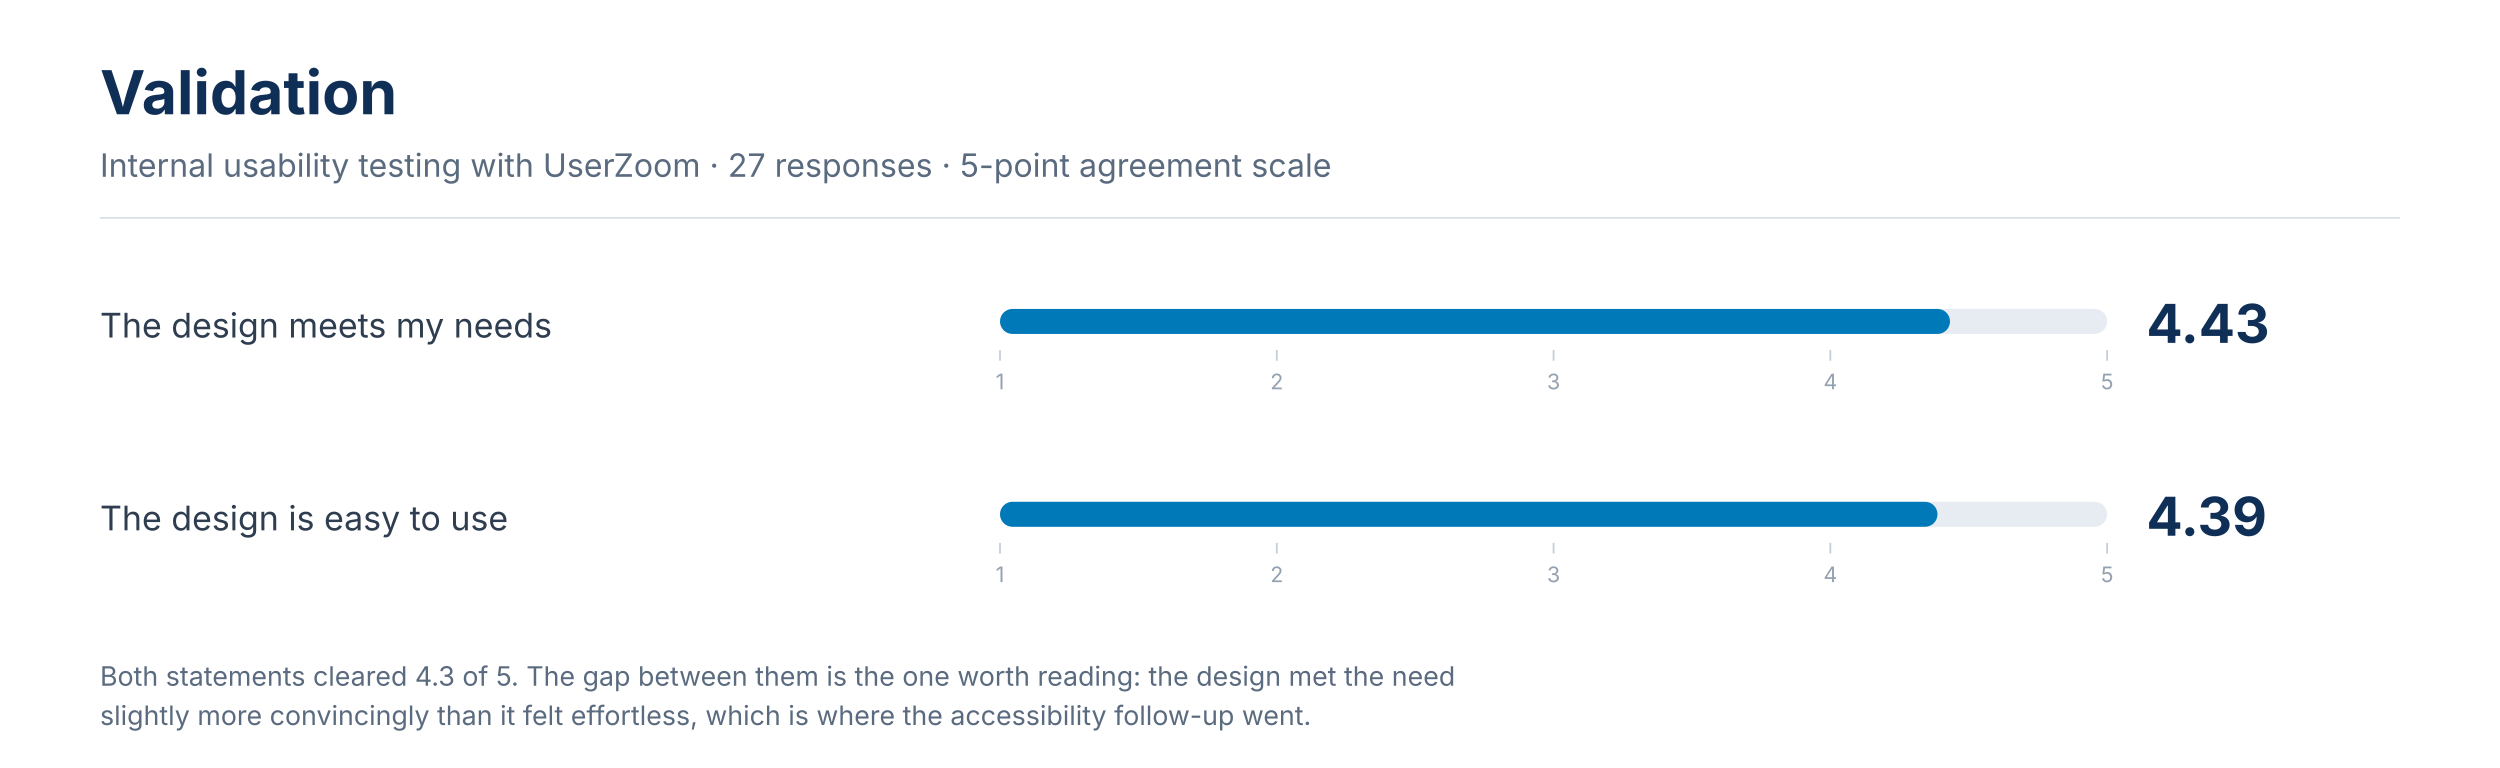
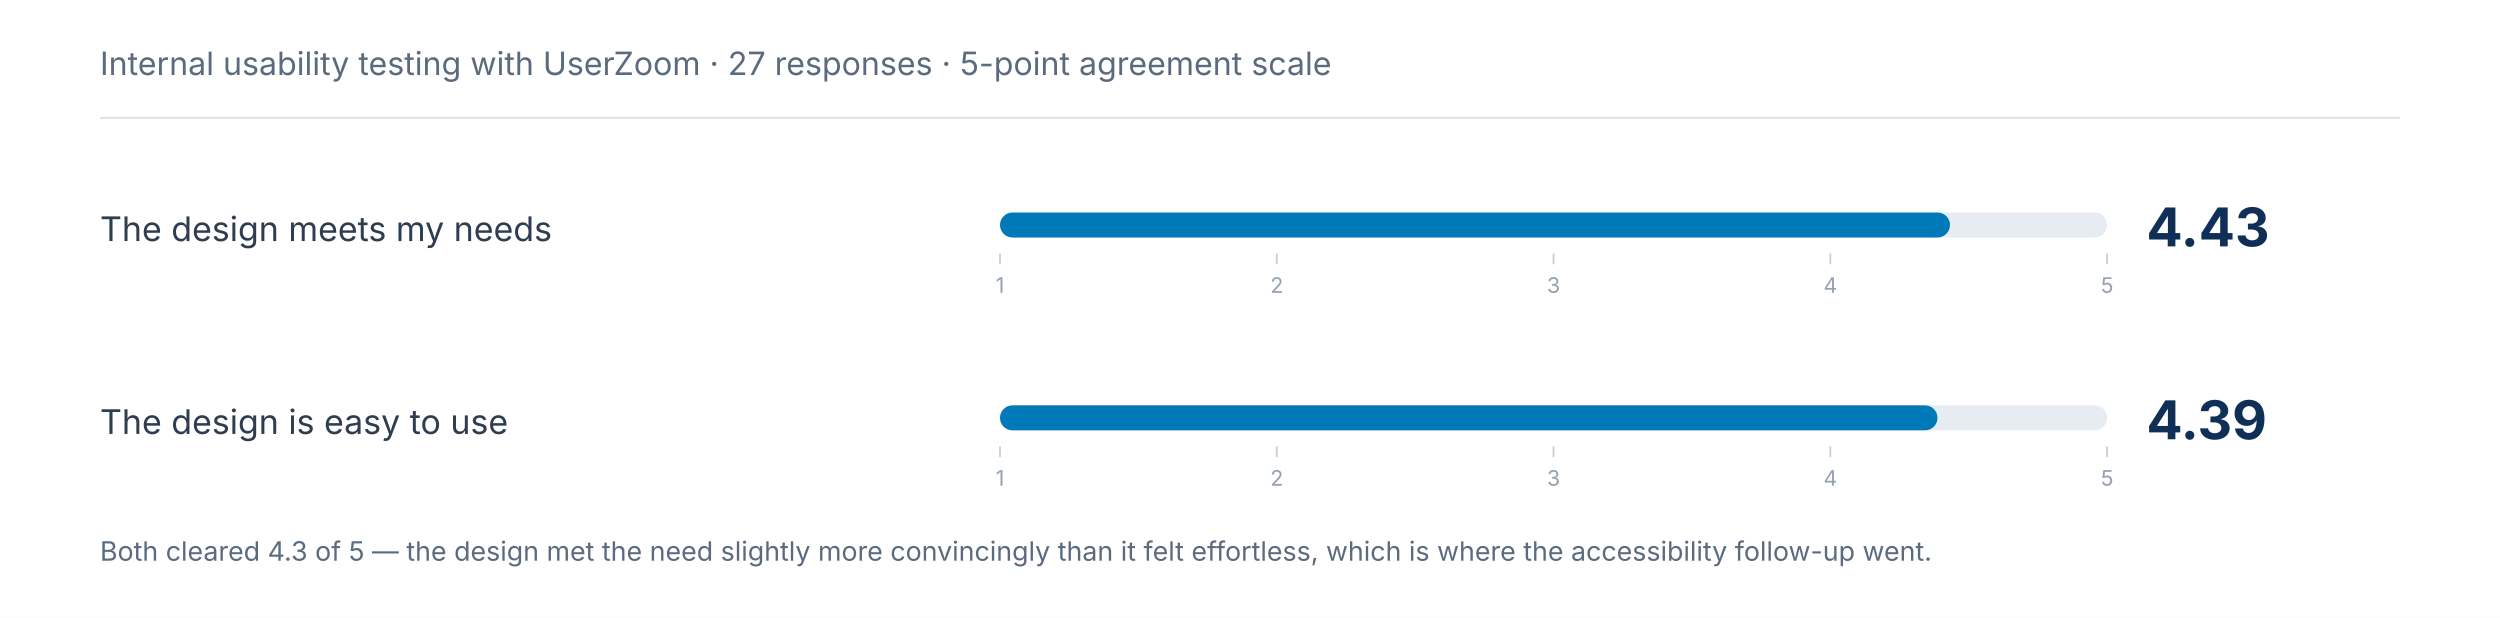
- <svg xmlns="http://www.w3.org/2000/svg" width="1400" height="430" viewBox="0 0 1400 430" font-family="Inter, Helvetica Neue, Arial, sans-serif">
-   <rect width="1400" height="430" fill="#FFFFFF" />
-   <text x="56" y="64" font-size="34" font-weight="700" fill="#102F56">Validation</text>
-   <text x="56" y="99" font-size="18" fill="#5B6B7F">Internal usability testing with UserZoom · 27 responses · 5-point agreement scale</text>
-   <line x1="56" y1="122" x2="1344" y2="122" stroke="#D8DEE7" />
-   <text x="56" y="189" font-size="19" fill="#2E3D4F">The design meets my needs</text>
-   <rect x="560" y="173" width="620" height="14" rx="7" fill="#E7ECF2" />
-   <rect x="560" y="173" width="532" height="14" rx="7" fill="#0079B8" />
-   <line x1="560" y1="196" x2="560" y2="202" stroke="#C6CEd8" stroke-width="1" />
-   <text x="560" y="218" font-size="12" fill="#94A1B0" text-anchor="middle">1</text>
-   <line x1="715" y1="196" x2="715" y2="202" stroke="#C6CEd8" stroke-width="1" />
-   <text x="715" y="218" font-size="12" fill="#94A1B0" text-anchor="middle">2</text>
-   <line x1="870" y1="196" x2="870" y2="202" stroke="#C6CEd8" stroke-width="1" />
-   <text x="870" y="218" font-size="12" fill="#94A1B0" text-anchor="middle">3</text>
-   <line x1="1025" y1="196" x2="1025" y2="202" stroke="#C6CEd8" stroke-width="1" />
-   <text x="1025" y="218" font-size="12" fill="#94A1B0" text-anchor="middle">4</text>
-   <line x1="1180" y1="196" x2="1180" y2="202" stroke="#C6CEd8" stroke-width="1" />
-   <text x="1180" y="218" font-size="12" fill="#94A1B0" text-anchor="middle">5</text>
-   <text x="1202" y="192" font-size="30" font-weight="700" fill="#102F56">4.43</text>
-   <text x="56" y="297" font-size="19" fill="#2E3D4F">The design is easy to use</text>
-   <rect x="560" y="281" width="620" height="14" rx="7" fill="#E7ECF2" />
-   <rect x="560" y="281" width="525" height="14" rx="7" fill="#0079B8" />
-   <line x1="560" y1="304" x2="560" y2="310" stroke="#C6CEd8" stroke-width="1" />
-   <text x="560" y="326" font-size="12" fill="#94A1B0" text-anchor="middle">1</text>
-   <line x1="715" y1="304" x2="715" y2="310" stroke="#C6CEd8" stroke-width="1" />
-   <text x="715" y="326" font-size="12" fill="#94A1B0" text-anchor="middle">2</text>
-   <line x1="870" y1="304" x2="870" y2="310" stroke="#C6CEd8" stroke-width="1" />
-   <text x="870" y="326" font-size="12" fill="#94A1B0" text-anchor="middle">3</text>
-   <line x1="1025" y1="304" x2="1025" y2="310" stroke="#C6CEd8" stroke-width="1" />
-   <text x="1025" y="326" font-size="12" fill="#94A1B0" text-anchor="middle">4</text>
-   <line x1="1180" y1="304" x2="1180" y2="310" stroke="#C6CEd8" stroke-width="1" />
-   <text x="1180" y="326" font-size="12" fill="#94A1B0" text-anchor="middle">5</text>
-   <text x="1202" y="300" font-size="30" font-weight="700" fill="#102F56">4.39</text>
-   <text x="56" y="384" font-size="15" fill="#5B6B7F">Both statements cleared 4.3 of 5. The gap between them is the one worth reading: the design met the need</text>
-   <text x="56" y="406" font-size="15" fill="#5B6B7F">slightly more convincingly than it felt effortless, which is where the accessibility follow-up went.</text>
+ <svg xmlns="http://www.w3.org/2000/svg" width="1400" height="346" viewBox="0 0 1400 346" font-family="Inter, Helvetica Neue, Arial, sans-serif">
+   <rect width="1400" height="346" fill="#FFFFFF" />
+   <text x="56" y="42" font-size="18" fill="#5B6B7F">Internal usability testing with UserZoom · 27 responses · 5-point agreement scale</text>
+   <line x1="56" y1="66" x2="1344" y2="66" stroke="#D8DEE7" />
+   <text x="56" y="135" font-size="19" fill="#2E3D4F">The design meets my needs</text>
+   <rect x="560" y="119" width="620" height="14" rx="7" fill="#E7ECF2" />
+   <rect x="560" y="119" width="532" height="14" rx="7" fill="#0079B8" />
+   <line x1="560" y1="142" x2="560" y2="148" stroke="#C6CED8" />
+   <text x="560" y="164" font-size="12" fill="#94A1B0" text-anchor="middle">1</text>
+   <line x1="715" y1="142" x2="715" y2="148" stroke="#C6CED8" />
+   <text x="715" y="164" font-size="12" fill="#94A1B0" text-anchor="middle">2</text>
+   <line x1="870" y1="142" x2="870" y2="148" stroke="#C6CED8" />
+   <text x="870" y="164" font-size="12" fill="#94A1B0" text-anchor="middle">3</text>
+   <line x1="1025" y1="142" x2="1025" y2="148" stroke="#C6CED8" />
+   <text x="1025" y="164" font-size="12" fill="#94A1B0" text-anchor="middle">4</text>
+   <line x1="1180" y1="142" x2="1180" y2="148" stroke="#C6CED8" />
+   <text x="1180" y="164" font-size="12" fill="#94A1B0" text-anchor="middle">5</text>
+   <text x="1202" y="138" font-size="30" font-weight="700" fill="#102F56">4.43</text>
+   <text x="56" y="243" font-size="19" fill="#2E3D4F">The design is easy to use</text>
+   <rect x="560" y="227" width="620" height="14" rx="7" fill="#E7ECF2" />
+   <rect x="560" y="227" width="525" height="14" rx="7" fill="#0079B8" />
+   <line x1="560" y1="250" x2="560" y2="256" stroke="#C6CED8" />
+   <text x="560" y="272" font-size="12" fill="#94A1B0" text-anchor="middle">1</text>
+   <line x1="715" y1="250" x2="715" y2="256" stroke="#C6CED8" />
+   <text x="715" y="272" font-size="12" fill="#94A1B0" text-anchor="middle">2</text>
+   <line x1="870" y1="250" x2="870" y2="256" stroke="#C6CED8" />
+   <text x="870" y="272" font-size="12" fill="#94A1B0" text-anchor="middle">3</text>
+   <line x1="1025" y1="250" x2="1025" y2="256" stroke="#C6CED8" />
+   <text x="1025" y="272" font-size="12" fill="#94A1B0" text-anchor="middle">4</text>
+   <line x1="1180" y1="250" x2="1180" y2="256" stroke="#C6CED8" />
+   <text x="1180" y="272" font-size="12" fill="#94A1B0" text-anchor="middle">5</text>
+   <text x="1202" y="246" font-size="30" font-weight="700" fill="#102F56">4.39</text>
+   <text x="56" y="314" font-size="15" fill="#5B6B7F">Both cleared 4.3 of 5 — the design met the need slightly more convincingly than it felt effortless, which is where the accessibility follow-up went.</text>
</svg>
